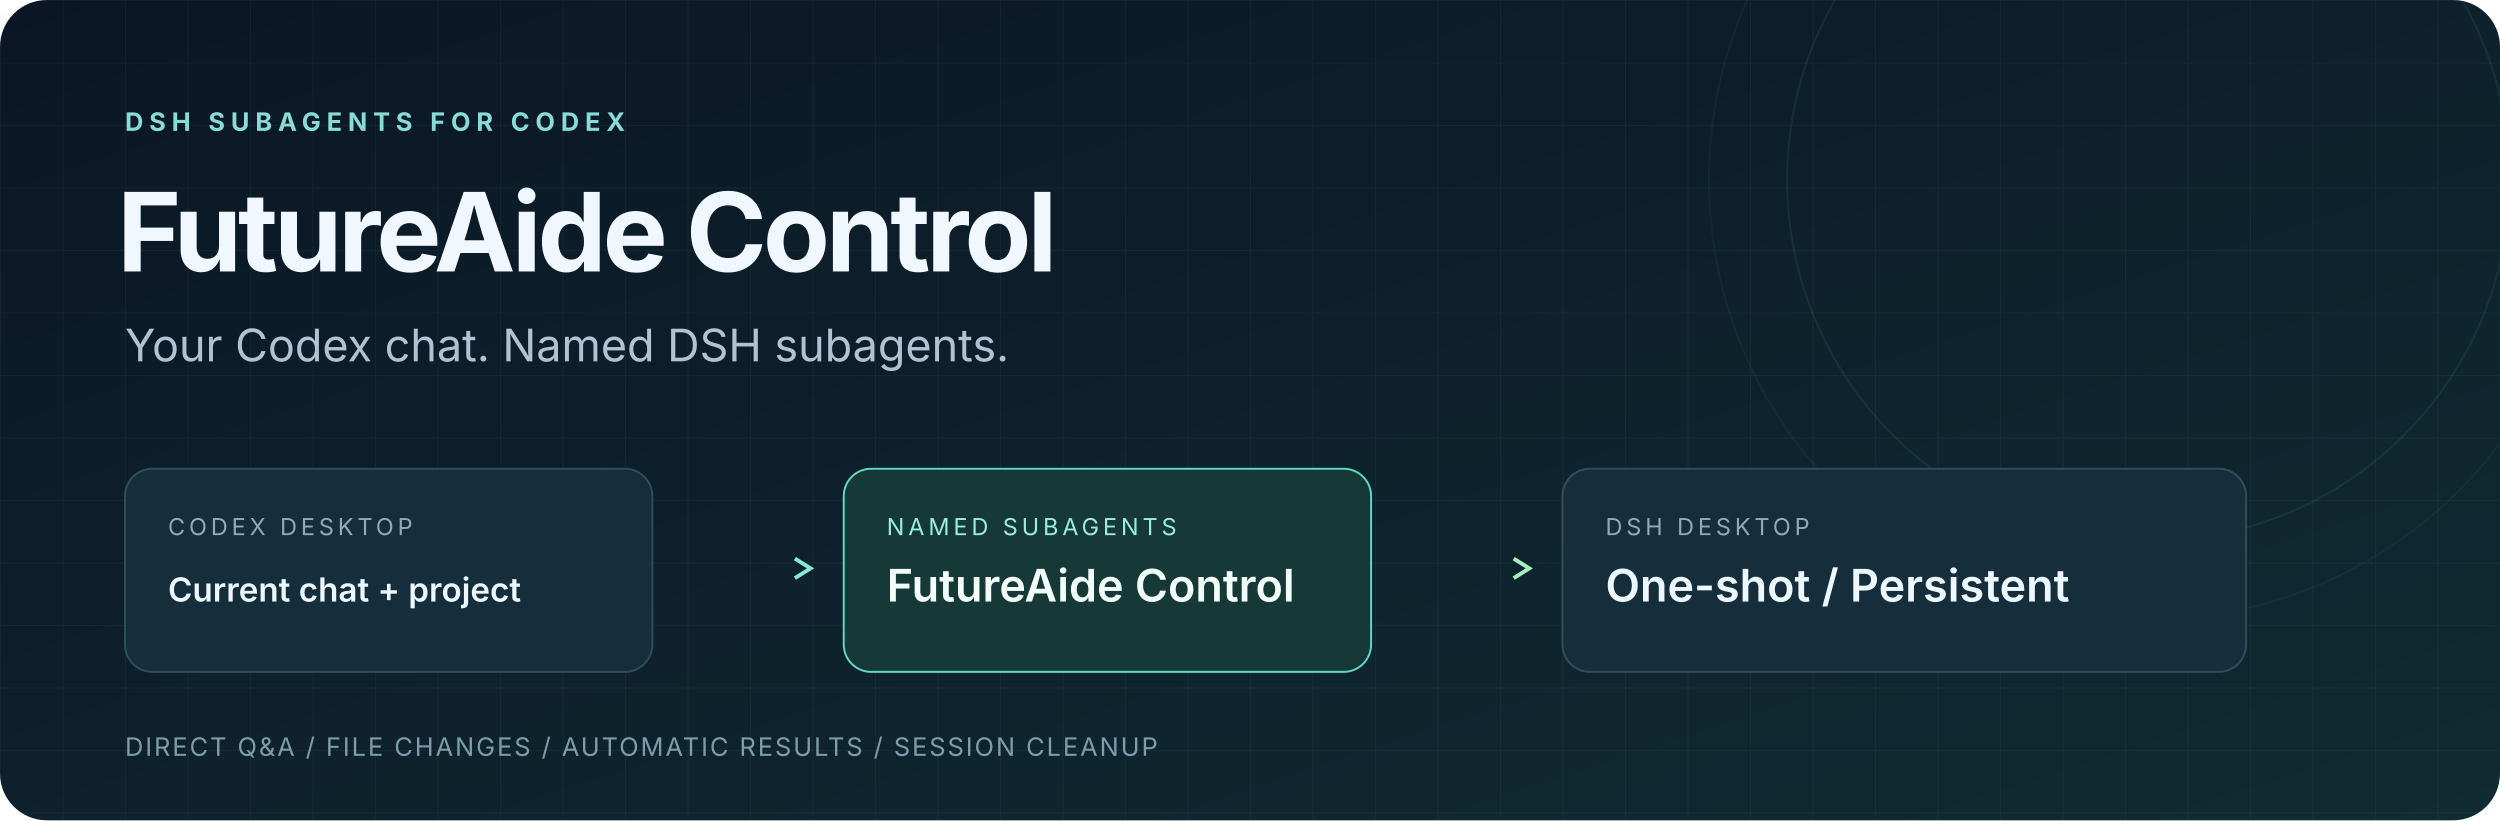
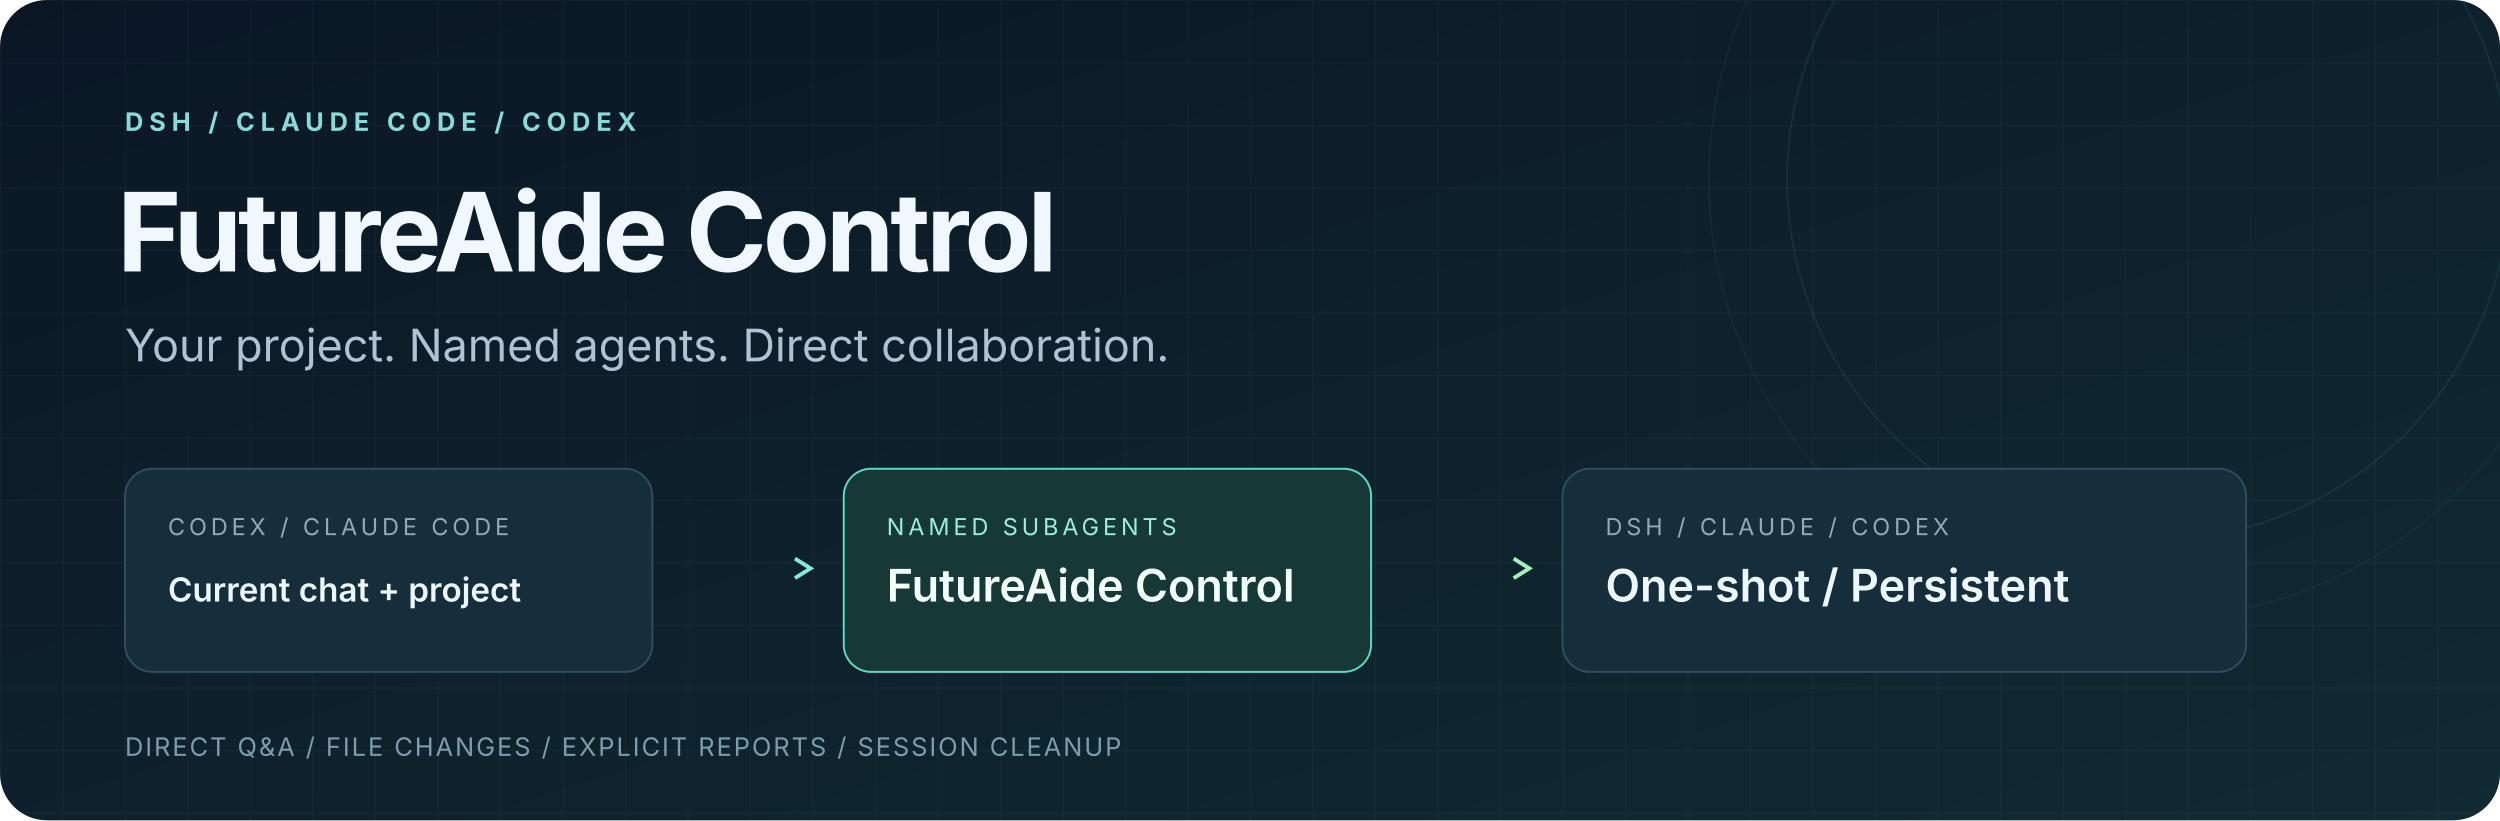
<svg xmlns="http://www.w3.org/2000/svg" width="1280" height="420" viewBox="0 0 1280 420" role="img" aria-labelledby="title desc">
  <defs>
    <linearGradient id="bg" x1="0" y1="0" x2="1" y2="1">
      <stop stop-color="#0b1625" />
      <stop offset="1" stop-color="#102b32" />
    </linearGradient>
    <linearGradient id="accent" x1="0" y1="0" x2="1" y2="0">
      <stop stop-color="#65e7e5" />
      <stop offset="1" stop-color="#a8f3ba" />
    </linearGradient>
    <pattern id="grid" width="32" height="32" patternUnits="userSpaceOnUse">
      <path d="M32 0H0V32" fill="none" stroke="#b5e8ed" stroke-opacity=".045" />
    </pattern>
  </defs>
  <rect width="1280" height="420" rx="24" fill="url(#bg)" />
  <rect width="1280" height="420" rx="24" fill="url(#grid)" />
  <circle cx="1100" cy="92" r="185" fill="none" stroke="#6de3d6" stroke-opacity=".08" />
  <circle cx="1100" cy="92" r="225" fill="none" stroke="#6de3d6" stroke-opacity=".05" />
  <g font-family="Inter, Segoe UI, Arial, sans-serif">
-     <text x="64" y="67" font-size="13" font-weight="700" letter-spacing="3" fill="#87dcd9">DSH SUBAGENTS FOR CODEX</text>
+     <text x="64" y="67" font-size="13" font-weight="700" letter-spacing="3" fill="#87dcd9">DSH / CLAUDE CODE / CODEX</text>
    <text x="60" y="139" font-size="56" font-weight="750" letter-spacing="-2" fill="#f0f7ff">FutureAide Control</text>
-     <text x="64" y="185" font-size="23" fill="#b0c3d5">Your Codex chat. Named DSH subagents.</text>
+     <text x="64" y="185" font-size="23" fill="#b0c3d5">Your project. Named agents. Direct collaboration.</text>
    <g transform="translate(64 240)">
      <rect width="270" height="104" rx="14" fill="#162d3c" stroke="#304d5e" />
-       <text x="22" y="34" font-size="12" letter-spacing="2" fill="#90aaba">CODEX DESKTOP</text>
+       <text x="22" y="34" font-size="12" letter-spacing="2" fill="#90aaba">CODEX / CLAUDE CODE</text>
      <text x="22" y="68" font-size="17" font-weight="600" fill="#edf7ff">Current chat + project</text>
      <path d="M286 51H350" stroke="url(#accent)" stroke-width="2" />
      <path d="m343 46 8 5-8 5" fill="none" stroke="#84ebd6" stroke-width="2" />
      <rect x="368" width="270" height="104" rx="14" fill="#163937" stroke="#61d7c5" />
      <text x="390" y="34" font-size="12" letter-spacing="2" fill="#9beddf">NAMED SUBAGENTS</text>
      <text x="390" y="68" font-size="23" font-weight="600" fill="#f2fff8">FutureAide Control</text>
      <path d="M654 51H718" stroke="url(#accent)" stroke-width="2" />
      <path d="m711 46 8 5-8 5" fill="none" stroke="#a5f0bd" stroke-width="2" />
      <rect x="736" width="350" height="104" rx="14" fill="#162d3c" stroke="#304d5e" />
-       <text x="758" y="34" font-size="12" letter-spacing="2" fill="#90aaba">DSH DESKTOP</text>
+       <text x="758" y="34" font-size="12" letter-spacing="2" fill="#90aaba">DSH / CLAUDE / CODEX</text>
      <text x="758" y="68" font-size="23" font-weight="600" fill="#edf7ff">One-shot / Persistent</text>
    </g>
-     <text x="64" y="387" font-size="13" letter-spacing="1" fill="#7d9dad">DIRECT Q&amp;A   /   FILE CHANGES   /   AUTOMATIC RESULTS   /   SESSION CLEANUP</text>
+     <text x="64" y="387" font-size="13" letter-spacing="1" fill="#7d9dad">DIRECT Q&amp;A   /   FILE CHANGES   /   EXPLICIT REPORTS   /   SESSION CLEANUP</text>
  </g>
</svg>
